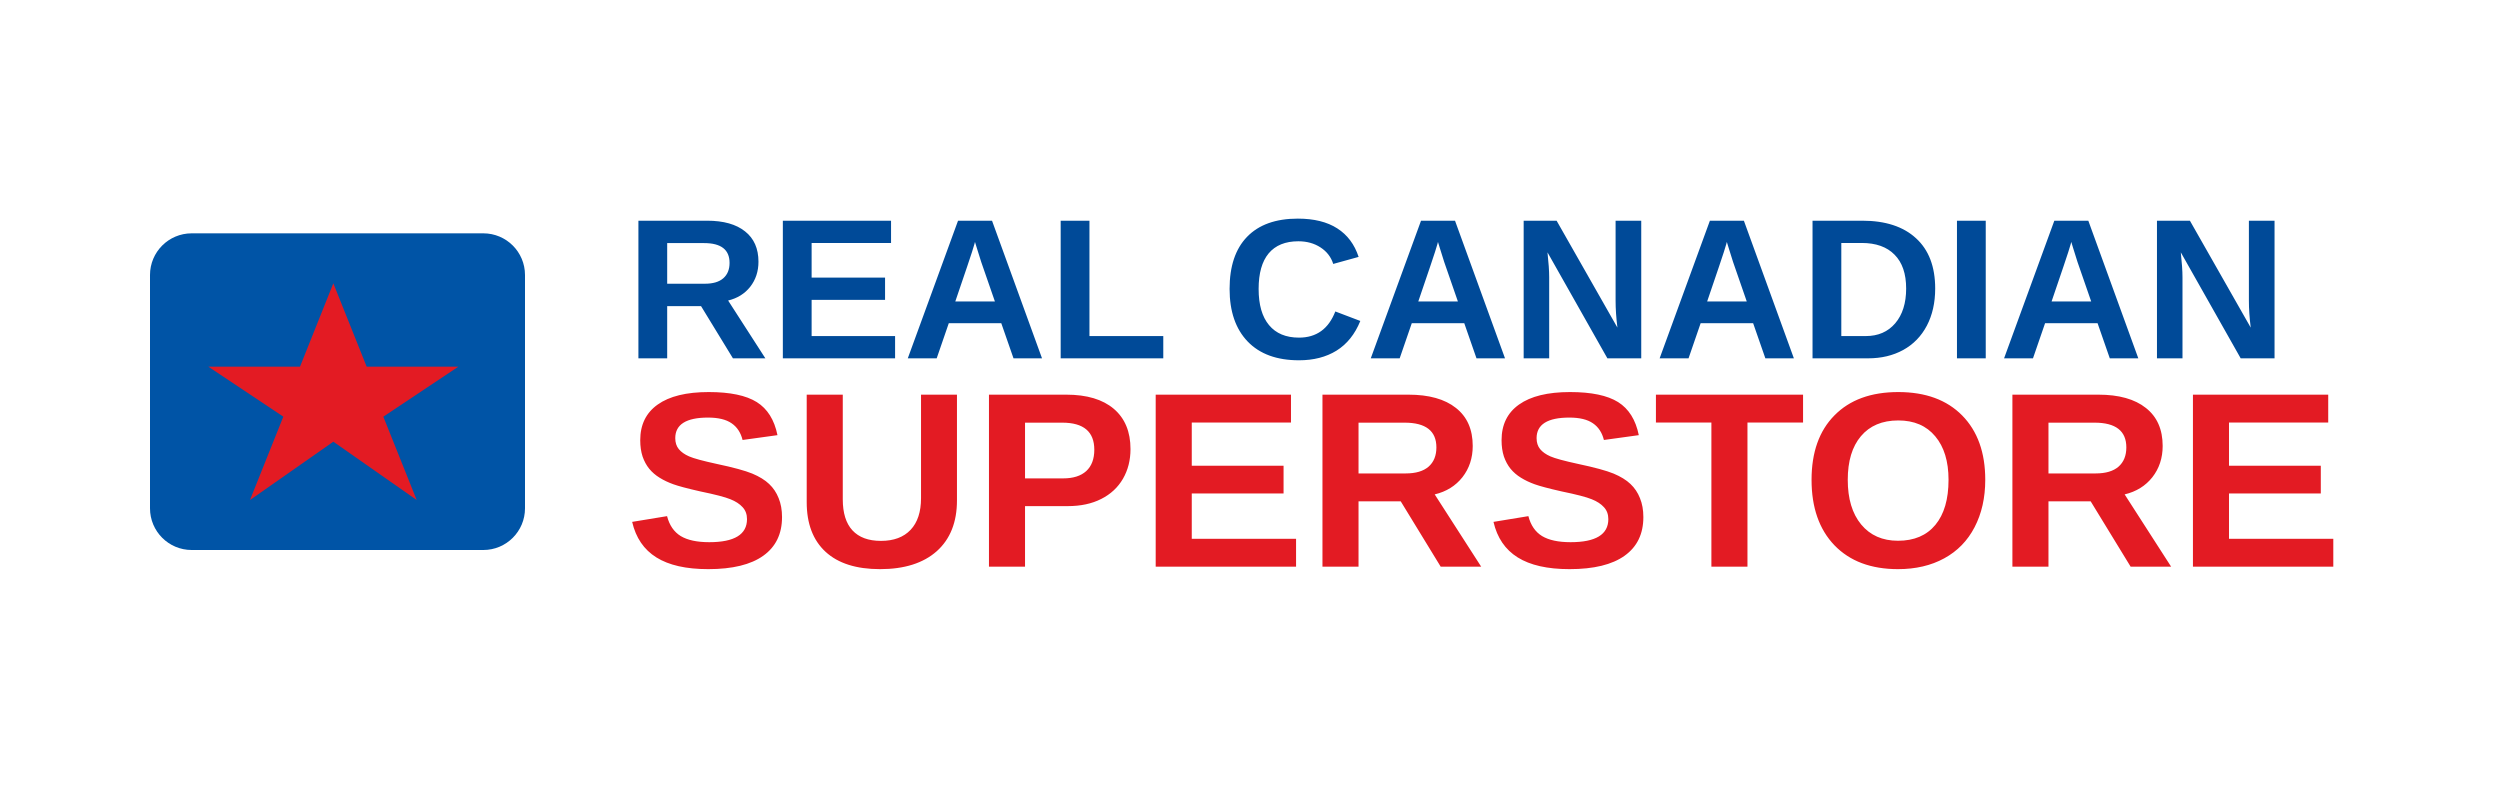
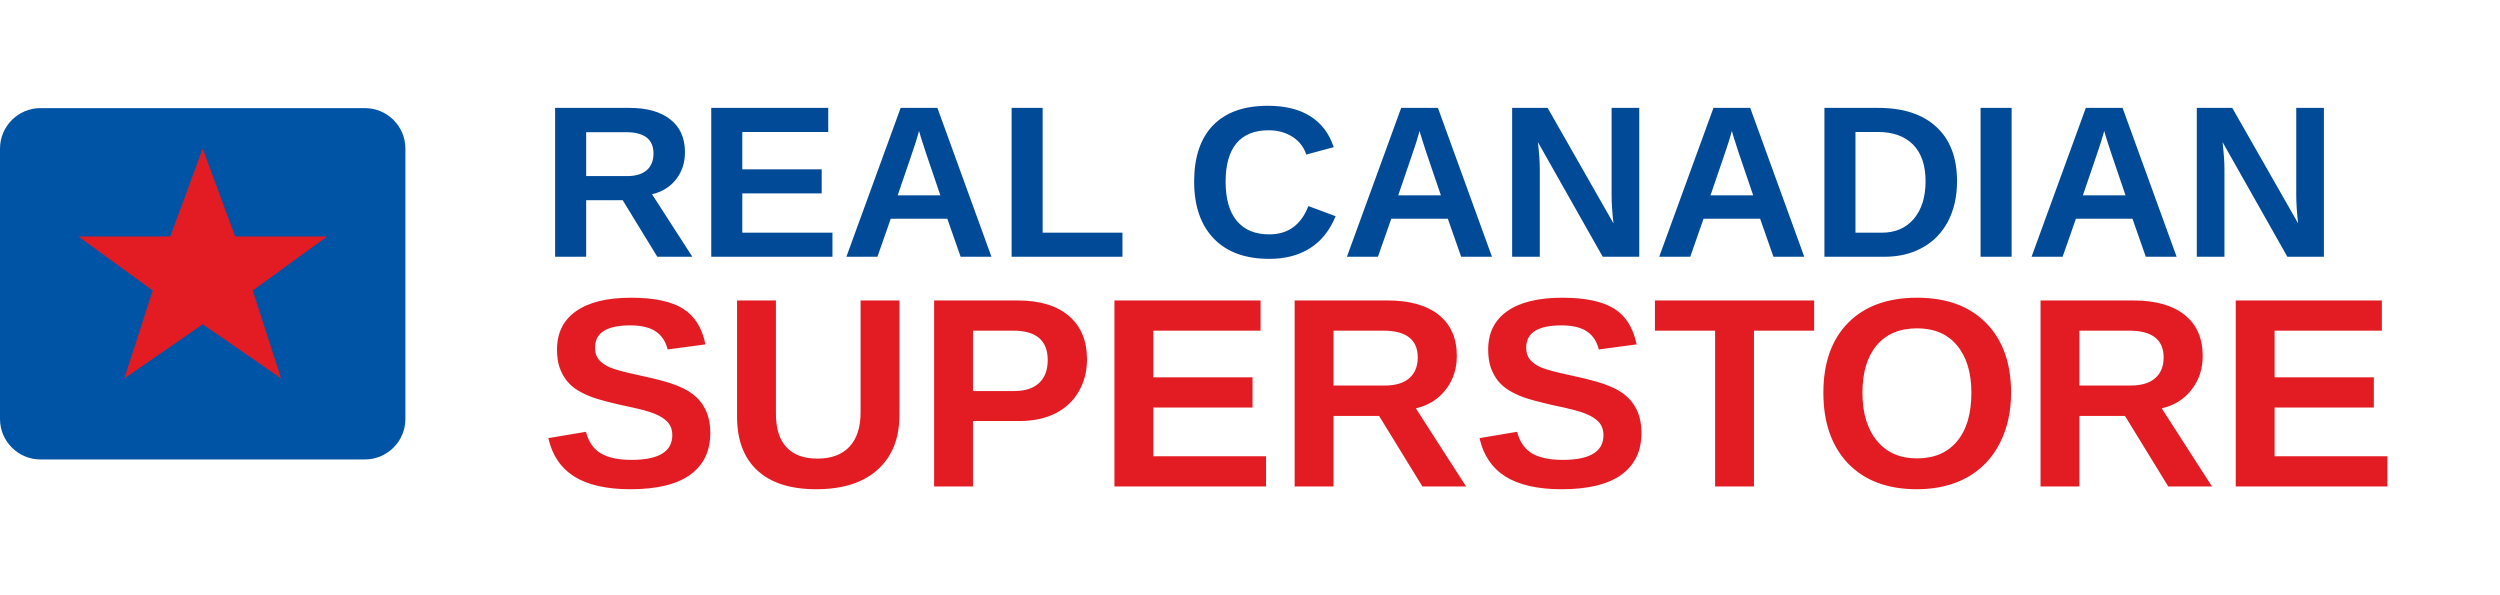
- <svg xmlns="http://www.w3.org/2000/svg" viewBox="0 0 300 96" role="img" aria-label="Real Canadian Superstore">
-   <rect x="18" y="28" width="45" height="38" rx="5" fill="#0054a6" />
-   <path d="M40 34l4 10h11l-9 6 4 10-10-7-10 7 4-10-9-6h11z" fill="#e31b23" />
-   <text x="75" y="43" font-family="Arial Black, Arial, sans-serif" font-size="24" font-weight="900" fill="#004a98">REAL CANADIAN</text>
-   <text x="75" y="68" font-family="Arial Black, Arial, sans-serif" font-size="30" font-weight="900" fill="#e31b23">SUPERSTORE</text>
+ <svg xmlns="http://www.w3.org/2000/svg" viewBox="0 0 185 44" role="img" aria-label="Real Canadian Superstore">
+   <rect x="0" y="8" width="30" height="26" rx="3" fill="#0054a6" />
+   <path d="M15 11l2.4 6.5h6.8l-5.5 4 2.1 6.5-5.8-4-5.8 4 2.1-6.5-5.5-4h6.8z" fill="#e31b23" />
+   <text x="40" y="19" font-family="Arial Black, Arial, sans-serif" font-size="16" font-weight="900" fill="#004a98">REAL CANADIAN</text>
+   <text x="40" y="36" font-family="Arial Black, Arial, sans-serif" font-size="20" font-weight="900" fill="#e31b23">SUPERSTORE</text>
</svg>
